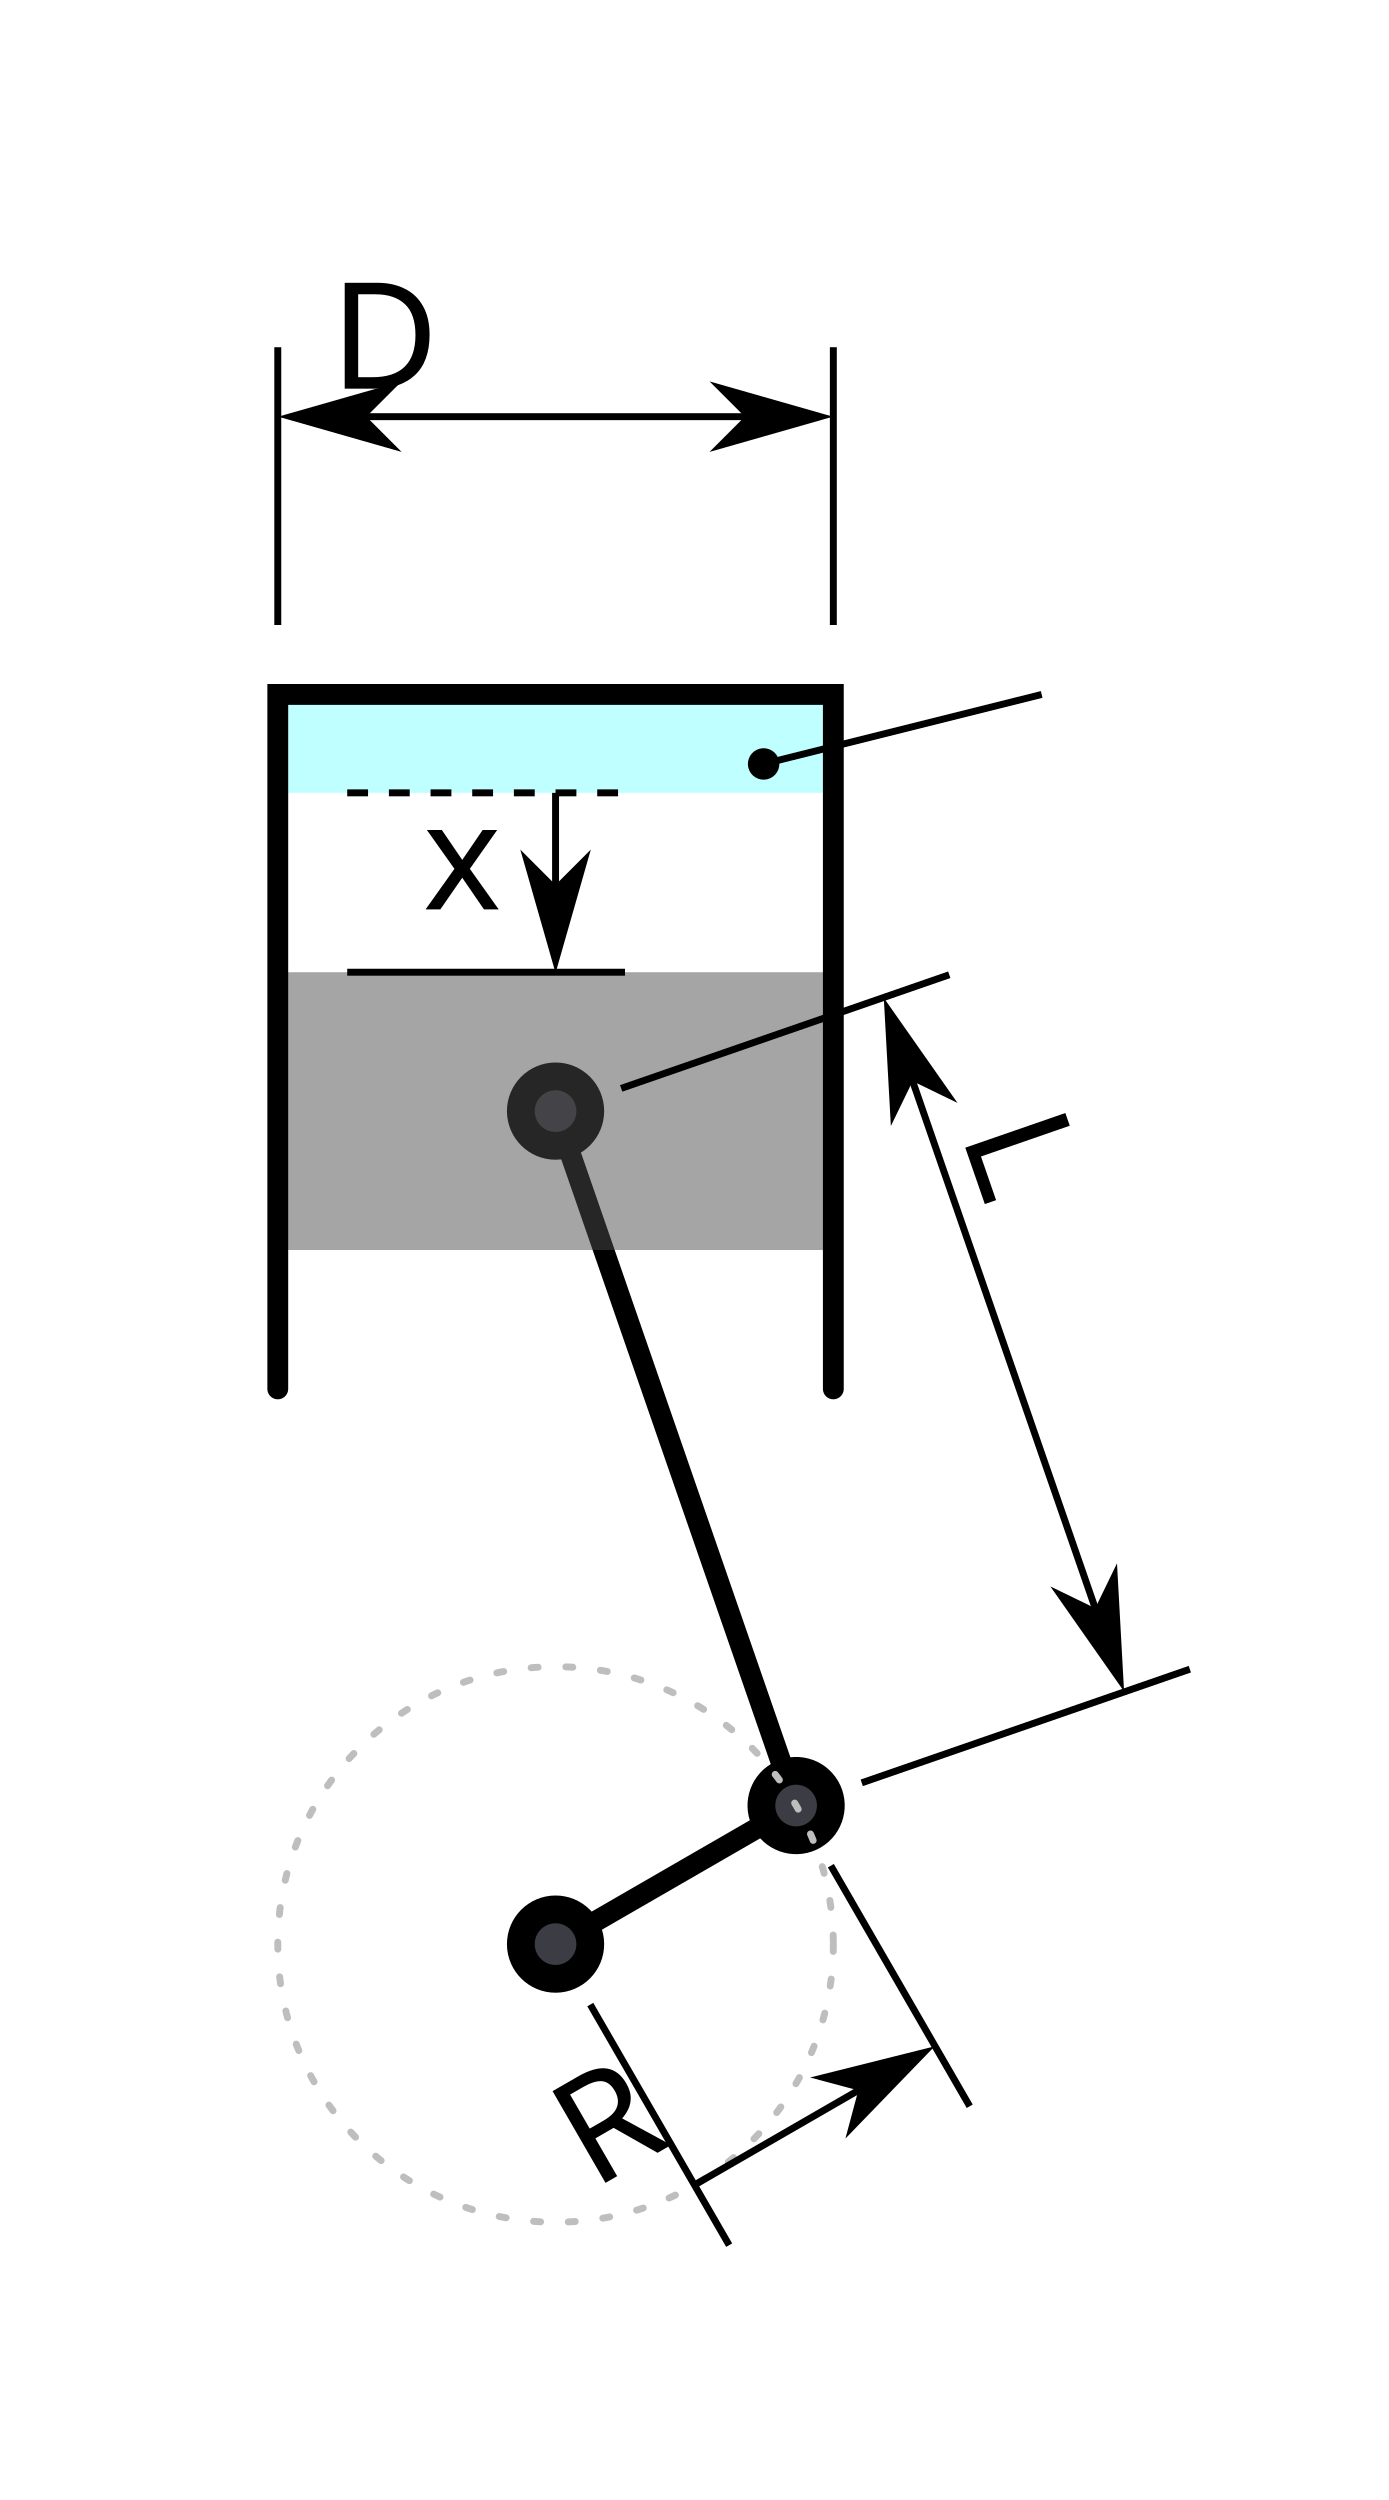
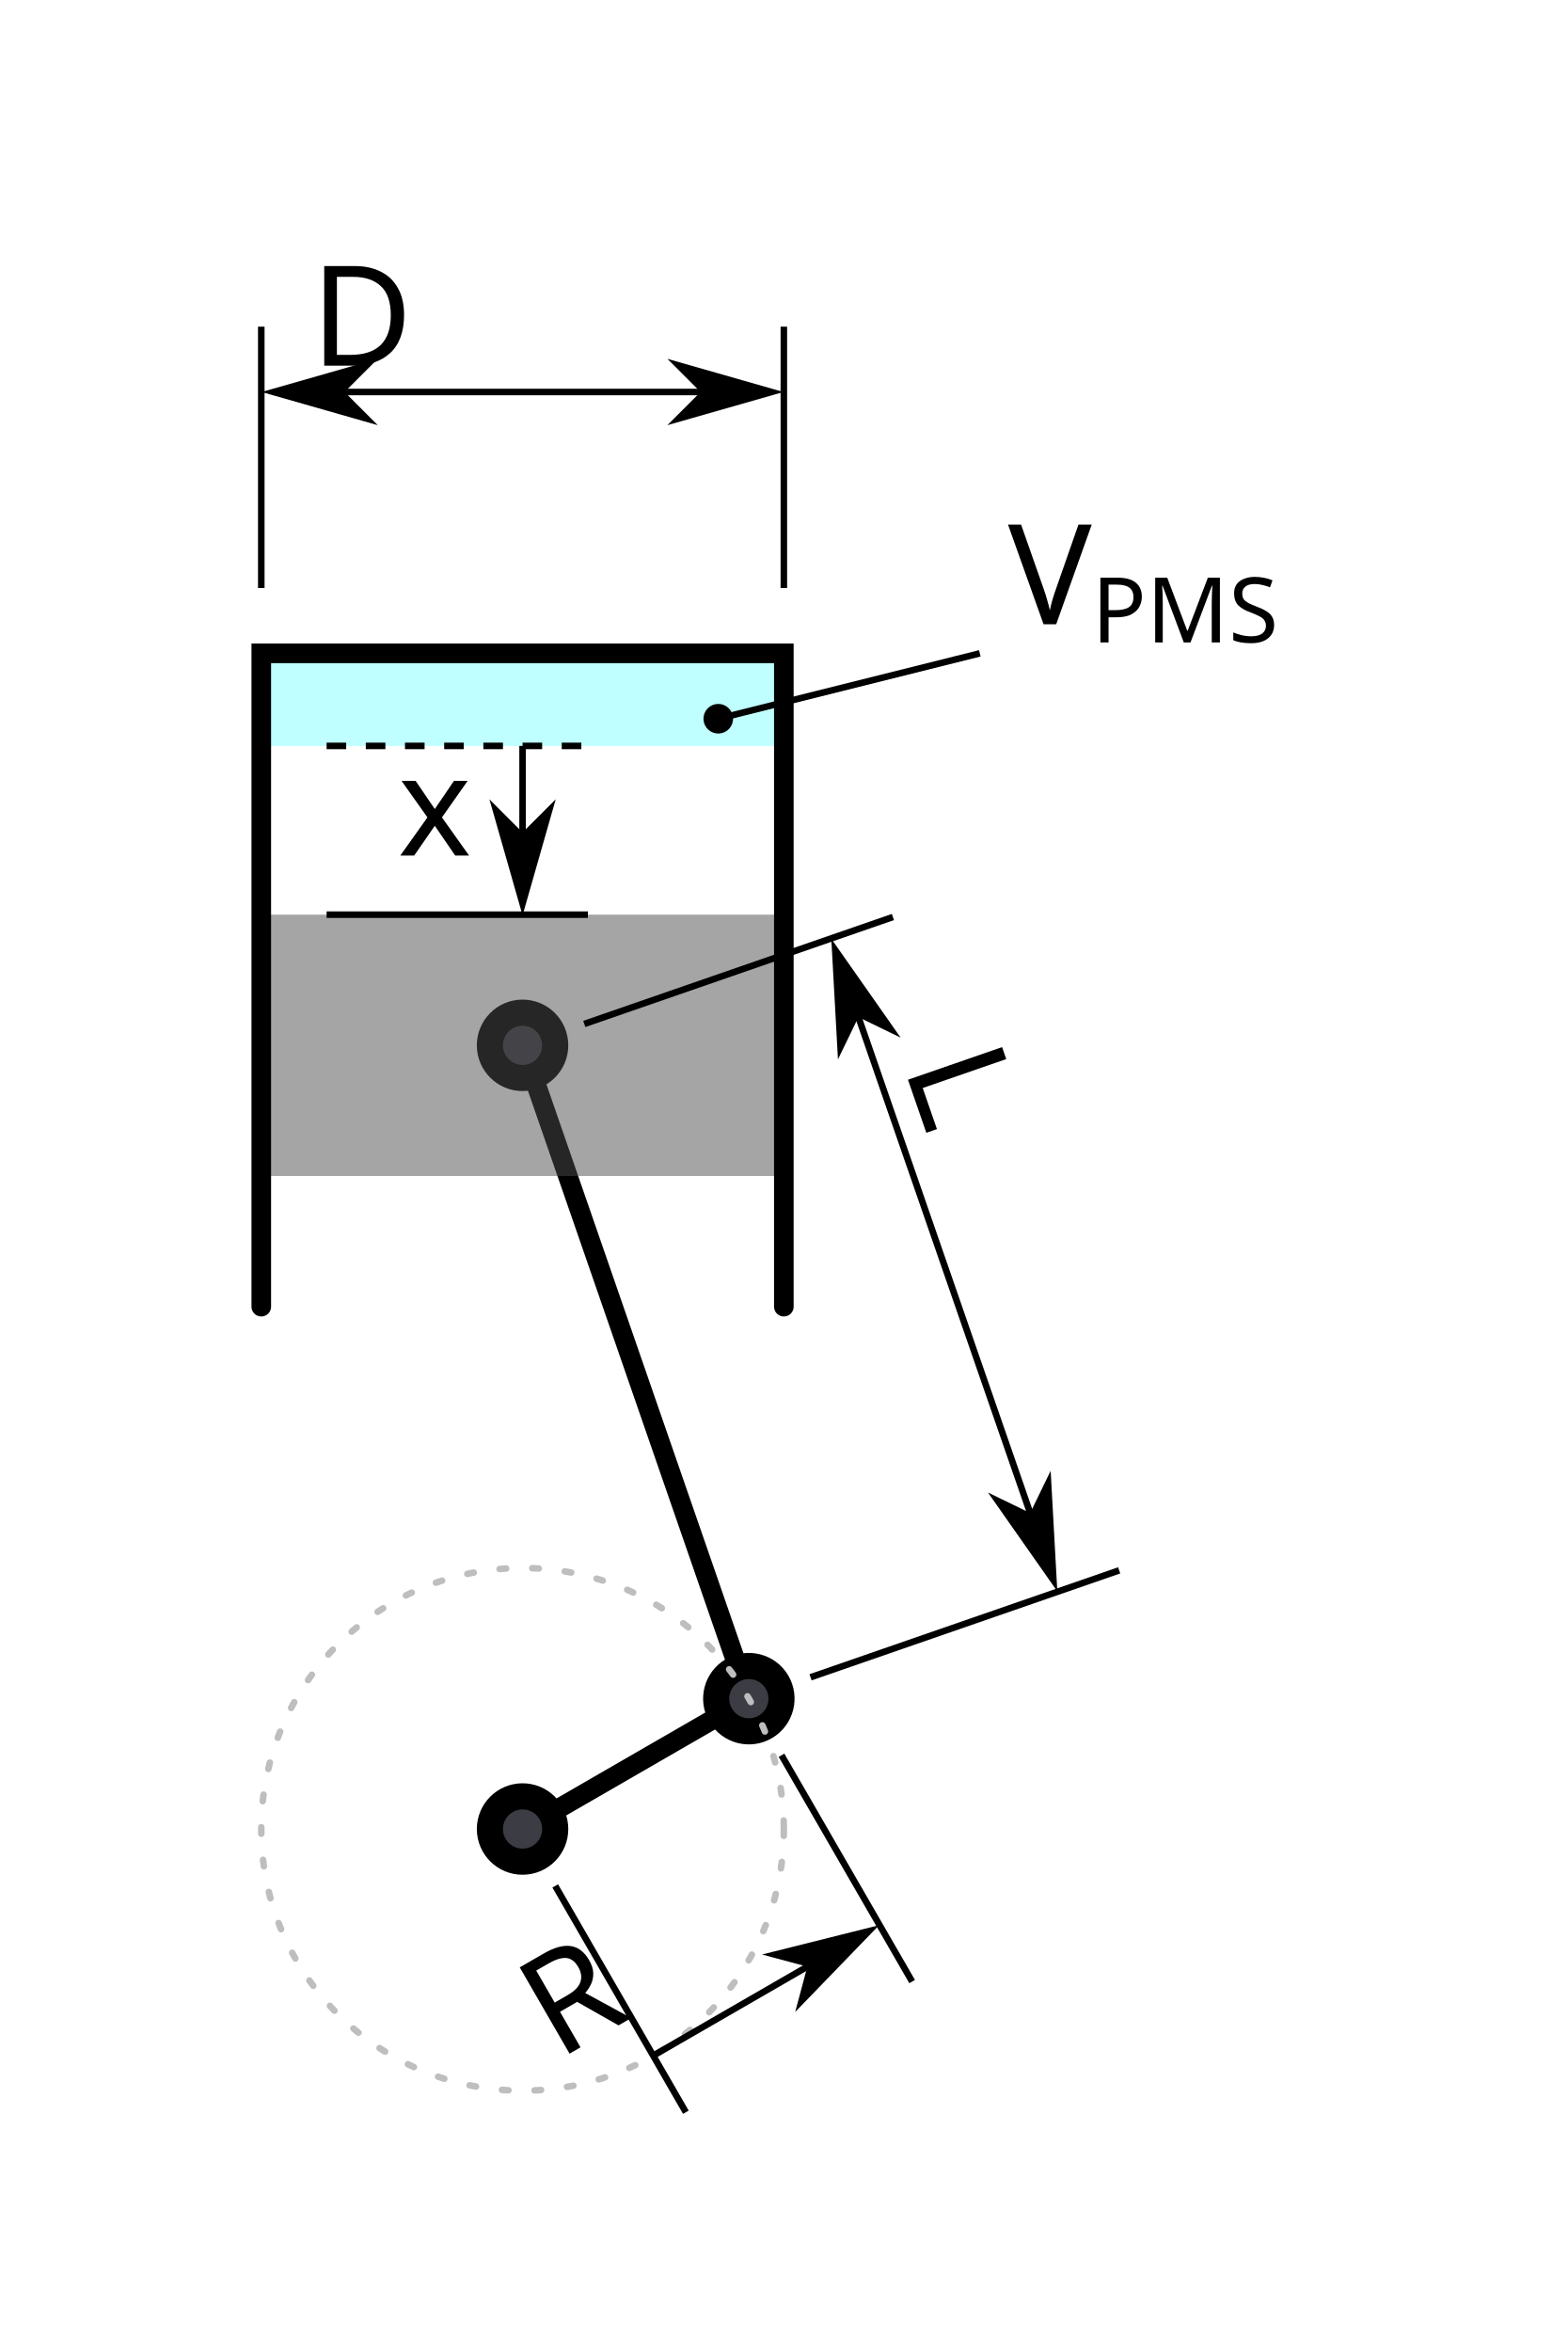
- <svg xmlns="http://www.w3.org/2000/svg" width="100" height="180" viewBox="0 0 100 180" version="1.1" id="svg1097">
+ <svg xmlns="http://www.w3.org/2000/svg" width="120" height="180" viewBox="0 0 120 180" version="1.1" id="svg1097">
  <defs id="defs1091">
    <marker style="overflow:visible" id="marker3242" refX="0" refY="0" orient="auto">
      <path transform="matrix(-0.8,0,0,-0.8,-10,0)" style="fill:#000000;fill-opacity:1;fill-rule:evenodd;stroke:#000000;stroke-width:1pt;stroke-opacity:1" d="M 0,0 5,-5 -12.5,0 5,5 Z" id="path3240" />
    </marker>
    <marker style="overflow:visible" id="marker3232" refX="0" refY="0" orient="auto">
      <path transform="matrix(0.8,0,0,0.8,10,0)" style="fill:#000000;fill-opacity:1;fill-rule:evenodd;stroke:#000000;stroke-width:1pt;stroke-opacity:1" d="M 0,0 5,-5 -12.5,0 5,5 Z" id="path3230" />
    </marker>
    <marker orient="auto" refY="0" refX="0" id="Arrow1Lend" style="overflow:visible">
      <path id="path1037" d="M 0,0 5,-5 -12.5,0 5,5 Z" style="fill:#000000;fill-opacity:1;fill-rule:evenodd;stroke:#000000;stroke-width:1pt;stroke-opacity:1" transform="matrix(-0.8,0,0,-0.8,-10,0)" />
    </marker>
    <marker orient="auto" refY="0" refX="0" id="Arrow1Lstart" style="overflow:visible">
      <path id="path1034" d="M 0,0 5,-5 -12.5,0 5,5 Z" style="fill:#000000;fill-opacity:1;fill-rule:evenodd;stroke:#000000;stroke-width:1pt;stroke-opacity:1" transform="matrix(0.8,0,0,0.8,10,0)" />
    </marker>
    <marker orient="auto" refY="0" refX="0" id="Arrow2Mend" style="overflow:visible">
      <path id="path1061" style="fill:#000000;fill-opacity:1;fill-rule:evenodd;stroke:#000000;stroke-width:0.625;stroke-linejoin:round;stroke-opacity:1" d="M 8.719,4.034 -2.207,0.016 8.719,-4.002 c -1.745,2.372 -1.735,5.617 -6e-7,8.035 z" transform="scale(-0.6)" />
    </marker>
    <marker style="overflow:visible" id="SquareM" refX="0" refY="0" orient="auto">
      <path transform="scale(0.4)" style="fill:#666666;fill-opacity:1;fill-rule:evenodd;stroke:#666666;stroke-width:1pt;stroke-opacity:1" d="M -5,-5 V 5 H 5 V -5 Z" id="path1220" />
    </marker>
    <marker style="overflow:visible" id="DiamondM" refX="0" refY="0" orient="auto">
      <path transform="scale(0.4)" style="fill:#666666;fill-opacity:1;fill-rule:evenodd;stroke:#666666;stroke-width:1pt;stroke-opacity:1" d="M 0,-7.071 -7.071,0 0,7.071 7.071,0 Z" id="path1229" />
    </marker>
    <marker style="overflow:visible" id="DotL" refX="0" refY="0" orient="auto">
      <path transform="matrix(0.8,0,0,0.8,5.92,0.8)" style="fill:#000000;fill-opacity:1;fill-rule:evenodd;stroke:#000000;stroke-width:1pt;stroke-opacity:1" d="m -2.5,-1 c 0,2.76 -2.24,5 -5,5 -2.76,0 -5,-2.24 -5,-5 0,-2.76 2.24,-5 5,-5 2.76,0 5,2.24 5,5 z" id="path1208" />
    </marker>
    <marker style="overflow:visible" id="DotM" refX="0" refY="0" orient="auto">
      <path transform="matrix(0.4,0,0,0.4,2.96,0.4)" style="fill:#000000;fill-opacity:1;fill-rule:evenodd;stroke:#000000;stroke-width:1pt;stroke-opacity:1" d="m -2.5,-1 c 0,2.76 -2.24,5 -5,5 -2.76,0 -5,-2.24 -5,-5 0,-2.76 2.24,-5 5,-5 2.76,0 5,2.24 5,5 z" id="path1211" />
    </marker>
    <marker style="overflow:visible" id="marker1423" refX="0" refY="0" orient="auto">
      <path transform="matrix(-0.4,0,0,-0.4,-4,0)" style="fill:#747090;fill-opacity:1;fill-rule:evenodd;stroke:#747090;stroke-width:1pt;stroke-opacity:1" d="M 0,0 5,-5 -12.5,0 5,5 Z" id="path1421" />
    </marker>
    <marker style="overflow:visible" id="Arrow1Mend" refX="0" refY="0" orient="auto">
      <path transform="matrix(-0.4,0,0,-0.4,-4,0)" style="fill:#747090;fill-opacity:1;fill-rule:evenodd;stroke:#747090;stroke-width:1pt;stroke-opacity:1" d="M 0,0 5,-5 -12.5,0 5,5 Z" id="path1156" />
    </marker>
    <marker style="overflow:visible" id="Arrow1MendG-0-3-6-1-8" refX="0" refY="0" orient="auto">
      <path transform="matrix(-0.4,0,0,-0.4,-4,0)" style="fill:#000080;fill-rule:evenodd;stroke:#000080;stroke-width:1pt" d="M 0,0 5,-5 -12.5,0 5,5 Z" id="path5557-65-8-40-5-7" />
    </marker>
    <marker style="overflow:visible" id="Arrow1MendG-0-3-3-3-6" refX="0" refY="0" orient="auto">
      <path transform="matrix(-0.4,0,0,-0.4,-4,0)" style="fill:#000080;fill-rule:evenodd;stroke:#000080;stroke-width:1pt" d="M 0,0 5,-5 -12.5,0 5,5 Z" id="path5557-65-8-1-2-1" />
    </marker>
    <marker style="overflow:visible" id="Arrow1MendG-0-3-9-0-6-6" refX="0" refY="0" orient="auto">
      <path transform="matrix(-0.4,0,0,-0.4,-4,0)" style="fill:#000080;fill-rule:evenodd;stroke:#000080;stroke-width:1pt" d="M 0,0 5,-5 -12.5,0 5,5 Z" id="path5557-65-8-6-1-2" />
    </marker>
    <marker style="overflow:visible" id="Arrow1MendG-0-3-33-2-6" refX="0" refY="0" orient="auto">
      <path transform="matrix(-0.4,0,0,-0.4,-4,0)" style="fill:#000080;fill-rule:evenodd;stroke:#000080;stroke-width:1pt" d="M 0,0 5,-5 -12.5,0 5,5 Z" id="path5557-65-8-3-7-0" />
    </marker>
    <marker style="overflow:visible" id="Arrow1MendG-0-3-0-6-9" refX="0" refY="0" orient="auto">
      <path transform="matrix(-0.4,0,0,-0.4,-4,0)" style="fill:#000080;fill-rule:evenodd;stroke:#000080;stroke-width:1pt" d="M 0,0 5,-5 -12.5,0 5,5 Z" id="path5557-65-8-4-0-3" />
    </marker>
    <marker style="overflow:visible" id="Arrow1MendG-0-3-8-9-7" refX="0" refY="0" orient="auto">
      <path transform="matrix(-0.4,0,0,-0.4,-4,0)" style="fill:#000080;fill-rule:evenodd;stroke:#000080;stroke-width:1pt" d="M 0,0 5,-5 -12.5,0 5,5 Z" id="path5557-65-8-9-9-0" />
    </marker>
    <marker style="overflow:visible" id="Arrow1MendG-0-3-7-8-1" refX="0" refY="0" orient="auto">
      <path transform="matrix(-0.4,0,0,-0.4,-4,0)" style="fill:#000080;fill-rule:evenodd;stroke:#000080;stroke-width:1pt" d="M 0,0 5,-5 -12.5,0 5,5 Z" id="path5557-65-8-64-2-2" />
    </marker>
    <marker style="overflow:visible" id="Arrow1MendG-0-3-03-7-2" refX="0" refY="0" orient="auto">
      <path transform="matrix(-0.4,0,0,-0.4,-4,0)" style="fill:#000080;fill-rule:evenodd;stroke:#000080;stroke-width:1pt" d="M 0,0 5,-5 -12.5,0 5,5 Z" id="path5557-65-8-0-2-9" />
    </marker>
    <marker style="overflow:visible" id="Arrow1MendG-0-3-2-9-5" refX="0" refY="0" orient="auto">
      <path transform="matrix(-0.4,0,0,-0.4,-4,0)" style="fill:#000080;fill-rule:evenodd;stroke:#000080;stroke-width:1pt" d="M 0,0 5,-5 -12.5,0 5,5 Z" id="path5557-65-8-5-8-6" />
    </marker>
    <marker style="overflow:visible" id="Arrow1MendG-0-3-5-5-5" refX="0" refY="0" orient="auto">
      <path transform="matrix(-0.4,0,0,-0.4,-4,0)" style="fill:#000080;fill-rule:evenodd;stroke:#000080;stroke-width:1pt" d="M 0,0 5,-5 -12.5,0 5,5 Z" id="path5557-65-8-94-6-3" />
    </marker>
    <marker style="overflow:visible" id="Arrow1Mstart" refX="0" refY="0" orient="auto">
      <path transform="matrix(0.4,0,0,0.4,4,0)" style="fill:#000000;fill-opacity:1;fill-rule:evenodd;stroke:#000000;stroke-width:1pt;stroke-opacity:1" d="M 0,0 5,-5 -12.5,0 5,5 Z" id="path5266" />
    </marker>
    <marker style="overflow:visible" id="marker5523" refX="0" refY="0" orient="auto">
      <path transform="matrix(-0.4,0,0,-0.4,-4,0)" style="fill:#000000;fill-opacity:1;fill-rule:evenodd;stroke:#000000;stroke-width:1pt;stroke-opacity:1" d="M 0,0 5,-5 -12.5,0 5,5 Z" id="path5269" />
    </marker>
    <marker style="overflow:visible" id="Arrow1MendG-0-5-91-9" refX="0" refY="0" orient="auto">
      <path transform="matrix(-0.4,0,0,-0.4,-4,0)" style="fill:#000080;fill-rule:evenodd;stroke:#000080;stroke-width:1pt" d="M 0,0 5,-5 -12.5,0 5,5 Z" id="path5557-65-6-0-0" />
    </marker>
    <marker style="overflow:visible" id="Arrow1MendG-0-9-1-9" refX="0" refY="0" orient="auto">
      <path transform="matrix(-0.4,0,0,-0.4,-4,0)" style="fill:#000080;fill-rule:evenodd;stroke:#000080;stroke-width:1pt" d="M 0,0 5,-5 -12.5,0 5,5 Z" id="path5557-65-7-4-3" />
    </marker>
    <marker style="overflow:visible" id="Arrow1Mstart-3" refX="0" refY="0" orient="auto">
      <path transform="matrix(0.4,0,0,0.4,4,0)" style="fill:#000000;fill-opacity:1;fill-rule:evenodd;stroke:#000000;stroke-width:1pt;stroke-opacity:1" d="M 0,0 5,-5 -12.5,0 5,5 Z" id="path5266-6" />
    </marker>
    <marker style="overflow:visible" id="marker5523-7" refX="0" refY="0" orient="auto">
      <path transform="matrix(-0.4,0,0,-0.4,-4,0)" style="fill:#000000;fill-opacity:1;fill-rule:evenodd;stroke:#000000;stroke-width:1pt;stroke-opacity:1" d="M 0,0 5,-5 -12.5,0 5,5 Z" id="path5269-5" />
    </marker>
    <marker style="overflow:visible" id="Arrow1Lstart-3" refX="0" refY="0" orient="auto">
      <path transform="matrix(0.8,0,0,0.8,10,0)" style="fill:#000000;fill-opacity:1;fill-rule:evenodd;stroke:#000000;stroke-width:1pt;stroke-opacity:1" d="M 0,0 5,-5 -12.5,0 5,5 Z" id="path1034-6" />
    </marker>
    <marker style="overflow:visible" id="Arrow1Lend-7" refX="0" refY="0" orient="auto">
      <path transform="matrix(-0.8,0,0,-0.8,-10,0)" style="fill:#000000;fill-opacity:1;fill-rule:evenodd;stroke:#000000;stroke-width:1pt;stroke-opacity:1" d="M 0,0 5,-5 -12.5,0 5,5 Z" id="path1037-5" />
    </marker>
    <marker orient="auto" refY="0" refX="0" id="Arrow1Lend-7-0" style="overflow:visible">
      <path id="path1037-5-9" d="M 0,0 5,-5 -12.5,0 5,5 Z" style="fill:#000000;fill-opacity:1;fill-rule:evenodd;stroke:#000000;stroke-width:1pt;stroke-opacity:1" transform="matrix(-0.8,0,0,-0.8,-10,0)" />
    </marker>
  </defs>
  <g style="display:none" id="layer2">
    <path style="fill:none;stroke:#000000;stroke-width:1px;stroke-linecap:butt;stroke-linejoin:miter;stroke-opacity:1" d="m 40,80 4.725,-1.637" id="path3714" />
    <path id="path3714-7" d="m 57.32,130 4.725,-1.637" style="display:inline;fill:none;stroke:#000000;stroke-width:1px;stroke-linecap:butt;stroke-linejoin:miter;stroke-opacity:1" />
    <g transform="rotate(-30,40,140)" id="g1171">
      <path style="fill:none;stroke:#000000;stroke-width:1px;stroke-linecap:butt;stroke-linejoin:miter;stroke-opacity:1" d="m 40,140 v 5" id="path1165" />
      <path id="path1167" d="m 60,140 v 5" style="fill:none;stroke:#000000;stroke-width:1px;stroke-linecap:butt;stroke-linejoin:miter;stroke-opacity:1" />
    </g>
  </g>
  <g transform="translate(0,-558.25)" id="layer1" style="display:inline">
    <g id="g1114" transform="translate(-20)">
      <path id="path1154-6" d="M 77.32,688.25 60,638.25" style="fill:none;stroke:#000000;stroke-width:1.5;stroke-linecap:round;stroke-linejoin:miter;stroke-miterlimit:4;stroke-dasharray:none;stroke-opacity:1" />
      <path d="m 57.5,638.259 a 2.5,2.5 0 0 1 2.487,-2.509 2.5,2.5 0 0 1 2.513,2.483 2.5,2.5 0 0 1 -2.479,2.517 2.5,2.5 0 0 1 -2.521,-2.475" style="display:inline;fill:#3c3c44;fill-opacity:1;stroke:#000000;stroke-width:2;stroke-linecap:round;stroke-linejoin:round;stroke-miterlimit:4;stroke-dasharray:none;stroke-dashoffset:0;stroke-opacity:1" id="path49256-3-4-0" />
    </g>
    <g transform="rotate(-30,50,735.5705)" id="g1087">
      <path style="fill:none;stroke:#000000;stroke-width:1.5;stroke-linecap:round;stroke-linejoin:miter;stroke-miterlimit:4;stroke-dasharray:none;stroke-opacity:1" d="m 60,698.25 20,2e-5" id="path1154" />
      <path d="m 77.5,698.259 a 2.5,2.5 0 0 1 2.487,-2.509 2.5,2.5 0 0 1 2.513,2.483 2.5,2.5 0 0 1 -2.479,2.517 2.5,2.5 0 0 1 -2.521,-2.475" style="display:inline;fill:#3c3c44;fill-opacity:1;stroke:#000000;stroke-width:2;stroke-linecap:round;stroke-linejoin:round;stroke-miterlimit:4;stroke-dasharray:none;stroke-dashoffset:0;stroke-opacity:1" id="path49256-3-4-0-3" />
    </g>
    <path d="m 37.5,698.235 a 2.5,2.5 0 0 1 2.487,-2.509 2.5,2.5 0 0 1 2.513,2.483 2.5,2.5 0 0 1 -2.479,2.517 2.5,2.5 0 0 1 -2.521,-2.475" id="path49256-3-81-6" style="display:inline;fill:#3c3c44;fill-opacity:1;stroke:#000000;stroke-width:2;stroke-linecap:round;stroke-linejoin:round;stroke-miterlimit:4;stroke-dasharray:none;stroke-dashoffset:0;stroke-opacity:1" />
    <circle r="20" cy="698.25" cx="40" id="path1083" style="fill:none;fill-opacity:0.998;fill-rule:evenodd;stroke:#bebebe;stroke-width:0.5;stroke-linecap:round;stroke-linejoin:round;stroke-miterlimit:4;stroke-dasharray:0.5, 2;stroke-dashoffset:0;stroke-opacity:1" />
    <rect y="628.25" x="20" height="20" width="40" id="rect1118" style="fill:#4d4d4d;fill-opacity:0.5;fill-rule:evenodd;stroke:none;stroke-width:1.5;stroke-linecap:round;stroke-linejoin:round;stroke-miterlimit:4;stroke-dasharray:none;stroke-dashoffset:0;stroke-opacity:1" />
    <rect y="608.25" x="20" height="7.085" width="40" id="rect1152" style="fill:#00ffff;fill-opacity:0.25;fill-rule:evenodd;stroke:none;stroke-width:1.5;stroke-linecap:round;stroke-linejoin:round;stroke-miterlimit:4;stroke-dasharray:none;stroke-dashoffset:0;stroke-opacity:1" />
    <path id="path1120" d="m 20,658.25 v -50 h 40 v 50" style="fill:none;stroke:#000000;stroke-width:1.5;stroke-linecap:round;stroke-linejoin:miter;stroke-miterlimit:4;stroke-dasharray:none;stroke-opacity:1" />
    <g id="g1977" transform="translate(-20)">
      <path id="path1028" d="m 40,603.25 v -20" style="fill:none;stroke:#000000;stroke-width:0.5;stroke-linecap:butt;stroke-linejoin:miter;stroke-miterlimit:4;stroke-dasharray:none;stroke-opacity:1" />
      <path id="path1030" d="m 80,603.25 v -20" style="fill:none;stroke:#000000;stroke-width:0.5;stroke-linecap:butt;stroke-linejoin:miter;stroke-miterlimit:4;stroke-dasharray:none;stroke-opacity:1" />
      <g id="g2042" transform="translate(0,5)">
        <path style="fill:none;stroke:#000000;stroke-width:0.5;stroke-linecap:butt;stroke-linejoin:miter;stroke-miterlimit:4;stroke-dasharray:none;stroke-opacity:1;marker-start:url(#Arrow1Lstart);marker-end:url(#Arrow1Lend)" d="M 41,583.25 H 79" id="path1032" />
        <text xml:space="preserve" style="font-style:normal;font-variant:normal;font-weight:normal;font-stretch:normal;font-size:10.667px;line-height:1.25;font-family:'SBL BibLit';-inkscape-font-specification:'SBL BibLit';text-align:center;letter-spacing:0px;word-spacing:0px;text-anchor:middle;fill:#000000;fill-opacity:1;stroke:none;stroke-width:1" x="60.162" y="581.227" id="text1934" transform="scale(0.9999826,1.000017)">
          <tspan id="tspan1932" x="60.162" y="581.227" style="font-size:10.667px;stroke-width:1">D</tspan>
        </text>
      </g>
    </g>
    <g id="g3040" transform="translate(-60,2e-5)">
      <path style="fill:none;stroke:#000000;stroke-width:0.5;stroke-linecap:butt;stroke-linejoin:miter;stroke-miterlimit:4;stroke-dasharray:1.5, 1.5;stroke-dashoffset:0;stroke-opacity:1" d="M 85,615.335 H 105" id="path1028-5" />
      <path style="fill:none;stroke:#000000;stroke-width:0.5;stroke-linecap:butt;stroke-linejoin:miter;stroke-miterlimit:4;stroke-dasharray:none;stroke-dashoffset:0;stroke-opacity:1" d="M 85,628.25 H 105" id="path1030-6" />
      <g transform="rotate(90,78.9575,647.1687)" id="g2042-2">
        <path id="path1032-9" d="m 47.124,626.126 h 12" style="fill:none;stroke:#000000;stroke-width:0.5;stroke-linecap:butt;stroke-linejoin:miter;stroke-miterlimit:4;stroke-dasharray:none;stroke-opacity:1;marker-end:url(#Arrow1Lend-7)" />
        <text transform="matrix(0,-0.9999826,1.000017,0,0,0)" id="text1934-1" y="55.516" x="-620.383" style="font-style:normal;font-variant:normal;font-weight:normal;font-stretch:normal;font-size:10.667px;line-height:1.25;font-family:'SBL BibLit';-inkscape-font-specification:'SBL BibLit';text-align:center;letter-spacing:0px;word-spacing:0px;text-anchor:middle;fill:#000000;fill-opacity:1;stroke:none;stroke-width:1" xml:space="preserve">
          <tspan style="font-size:10.667px;stroke-width:1" y="55.516" x="-620.383" id="tspan1932-2">x</tspan>
        </text>
      </g>
    </g>
    <g transform="rotate(70.894,22.4413,625.75)" id="g3228">
      <path style="fill:none;stroke:#000000;stroke-width:0.5;stroke-linecap:butt;stroke-linejoin:miter;stroke-miterlimit:4;stroke-dasharray:none;stroke-opacity:1" d="m 40,608.25 -5e-6,-25" id="path3216" />
      <path style="fill:none;stroke:#000000;stroke-width:0.5;stroke-linecap:butt;stroke-linejoin:miter;stroke-miterlimit:4;stroke-dasharray:none;stroke-opacity:1" d="M 92.915,608.25 92.915,583.25" id="path3218" />
      <g transform="translate(0,5)" id="g3226">
        <path id="path3220" d="m 41,583.25 h 50.915" style="fill:none;stroke:#000000;stroke-width:0.5;stroke-linecap:butt;stroke-linejoin:miter;stroke-miterlimit:4;stroke-dasharray:none;stroke-opacity:1;marker-start:url(#marker3232);marker-end:url(#marker3242)" />
        <text transform="scale(0.9999826,1.000017)" id="text3224" y="581.227" x="66.39" style="font-style:normal;font-variant:normal;font-weight:normal;font-stretch:normal;font-size:10.667px;line-height:1.25;font-family:'SBL BibLit';-inkscape-font-specification:'SBL BibLit';text-align:center;letter-spacing:0px;word-spacing:0px;text-anchor:middle;fill:#000000;fill-opacity:1;stroke:none;stroke-width:1" xml:space="preserve">
          <tspan style="font-size:10.667px;stroke-width:1" y="581.227" x="66.39" id="tspan3222">L</tspan>
        </text>
      </g>
    </g>
    <g transform="rotate(-120,98.93551,676.9997)" id="g3040-3" style="display:inline">
      <path id="path1028-5-6" d="M 85,615.335 H 105" style="fill:none;stroke:#000000;stroke-width:0.5;stroke-linecap:butt;stroke-linejoin:miter;stroke-miterlimit:4;stroke-dasharray:none;stroke-dashoffset:0;stroke-opacity:1" />
      <path id="path1030-6-0" d="M 85,635.335 H 105" style="fill:none;stroke:#000000;stroke-width:0.5;stroke-linecap:butt;stroke-linejoin:miter;stroke-miterlimit:4;stroke-dasharray:none;stroke-dashoffset:0;stroke-opacity:1" />
      <g id="g2042-2-6" transform="rotate(90,73.9575,642.1687)">
        <path style="fill:none;stroke:#000000;stroke-width:0.5;stroke-linecap:butt;stroke-linejoin:miter;stroke-miterlimit:4;stroke-dasharray:none;stroke-opacity:1;marker-end:url(#Arrow1Lend-7-0)" d="m 47.124,626.126 h 19" id="path1032-9-2" />
        <text xml:space="preserve" style="font-style:normal;font-variant:normal;font-weight:normal;font-stretch:normal;font-size:10.667px;line-height:1.25;font-family:'SBL BibLit';-inkscape-font-specification:'SBL BibLit';text-align:center;letter-spacing:0px;word-spacing:0px;text-anchor:middle;fill:#000000;fill-opacity:1;stroke:none;stroke-width:1" x="56.424" y="622.782" id="text1934-1-6" transform="scale(0.9999826,1.000017)">
          <tspan id="tspan1932-2-1" x="56.424" y="622.782" style="font-size:10.667px;stroke-width:1">R</tspan>
        </text>
      </g>
    </g>
    <path id="path1954" d="m 55,613.25 20,-5" style="fill:none;stroke:#000000;stroke-width:0.5;stroke-linecap:butt;stroke-linejoin:miter;stroke-miterlimit:4;stroke-dasharray:none;stroke-opacity:1;marker-start:url(#DotM)" />
+     <text id="text1982" y="606.025" x="77.159" style="font-style:normal;font-variant:normal;font-weight:normal;font-stretch:normal;font-size:10.667px;line-height:1.25;font-family:'SBL BibLit';-inkscape-font-specification:'SBL BibLit';letter-spacing:0px;word-spacing:0px;fill:#000000;fill-opacity:1;stroke:none" xml:space="preserve">
+       <tspan style="font-size:10.667px" y="606.025" x="77.159" id="tspan1980">V<tspan id="tspan1984" style="font-size:65%;baseline-shift:sub">PMS</tspan>
+       </tspan>
+     </text>
  </g>
</svg>
